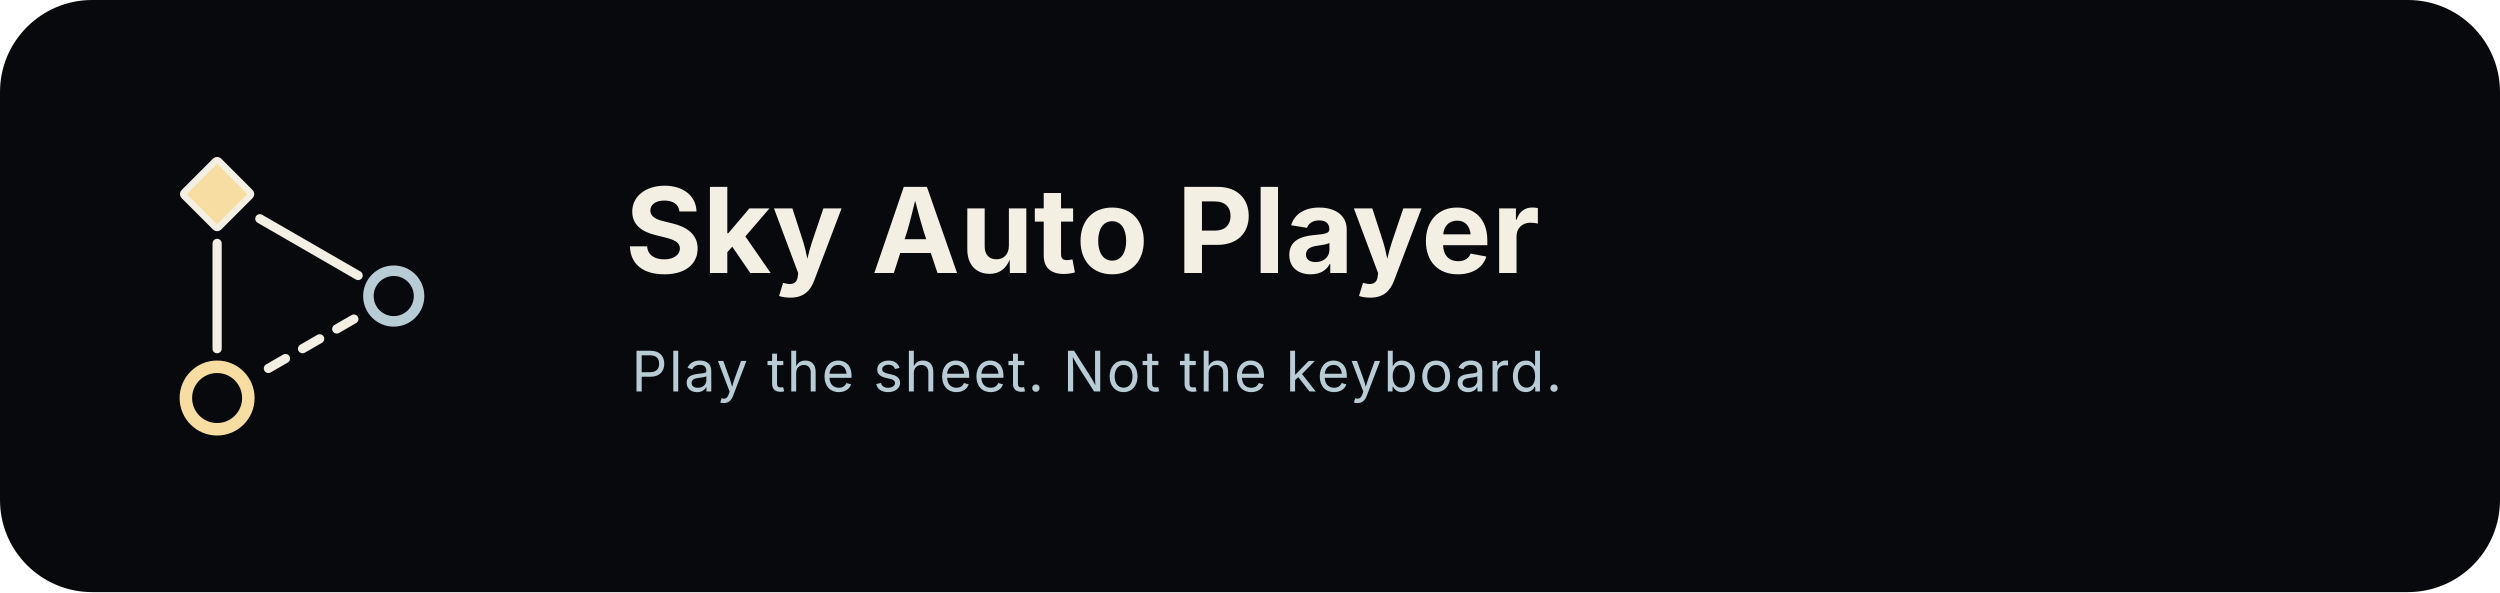
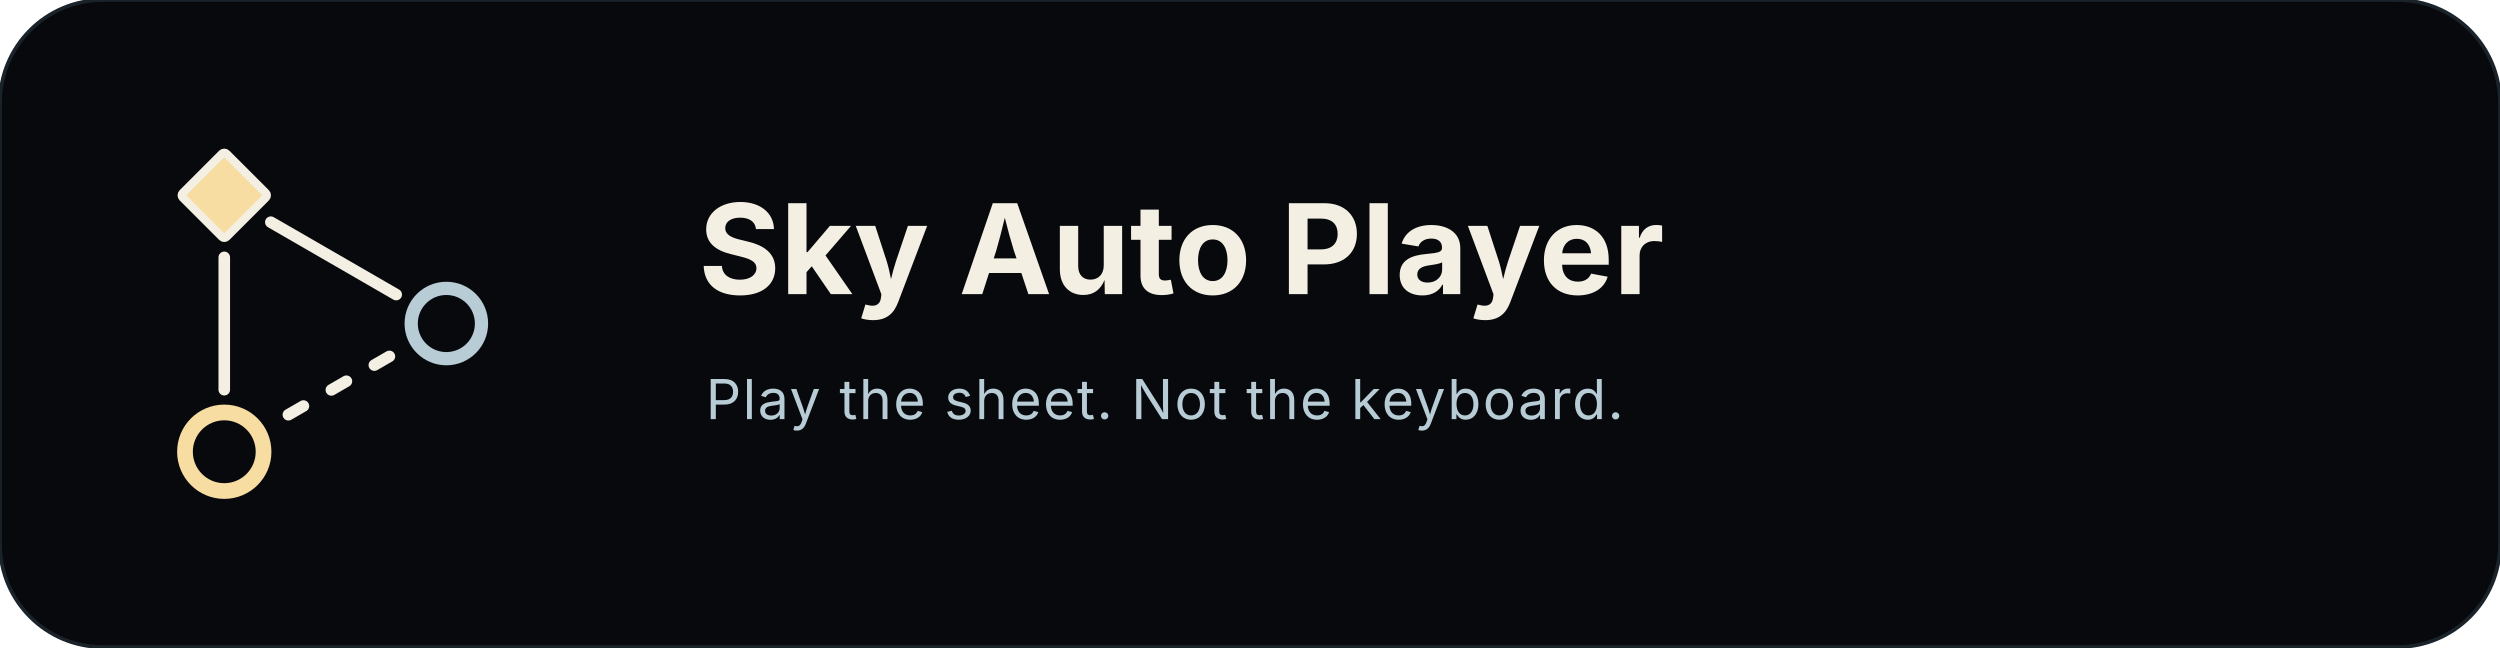
- <svg xmlns="http://www.w3.org/2000/svg" viewBox="0 0 760 180" role="img" aria-labelledby="title desc">
-   <rect width="760" height="180" rx="28" fill="#07090D" />
-   <g transform="translate(26 26)">
+ <svg xmlns="http://www.w3.org/2000/svg" viewBox="0 0 680 176" role="img" aria-labelledby="title desc">
+   <rect width="680" height="176" rx="28" fill="#07090D" stroke="#1A222A" stroke-width="1" />
+   <g transform="translate(16 16) scale(1.125)">
    <line x1="40" y1="48" x2="40" y2="80" stroke="#F4EFE3" stroke-width="2.8" stroke-linecap="round" />
-     <line x1="52.99" y1="40.5" x2="82.868" y2="57.75" stroke="#F4EFE3" stroke-width="2.8" stroke-linecap="round" />
-     <line x1="55.589" y1="86" x2="60.785" y2="83" stroke="#F4EFE3" stroke-width="2.8" stroke-linecap="round" />
-     <line x1="65.981" y1="80" x2="71.177" y2="77" stroke="#F4EFE3" stroke-width="2.8" stroke-linecap="round" />
-     <line x1="76.373" y1="74" x2="81.569" y2="71" stroke="#F4EFE3" stroke-width="2.8" stroke-linecap="round" />
+     <line x1="51.258" y1="39.5" x2="81.569" y2="57" stroke="#F4EFE3" stroke-width="2.8" stroke-linecap="round" />
+     <line x1="55.502" y1="86.05" x2="59.139" y2="83.95" stroke="#F4EFE3" stroke-width="2.8" stroke-linecap="round" />
+     <line x1="65.894" y1="80.05" x2="69.531" y2="77.95" stroke="#F4EFE3" stroke-width="2.8" stroke-linecap="round" />
+     <line x1="76.287" y1="74.05" x2="79.924" y2="71.95" stroke="#F4EFE3" stroke-width="2.8" stroke-linecap="round" />
    <rect x="32.5" y="25.5" width="15" height="15" rx="0.75" transform="rotate(45 40 33)" fill="#F7DDA2" stroke="#F4EFE3" stroke-width="2" />
    <circle cx="40" cy="95" r="9.5" fill="#07090D" stroke="#F7DDA2" stroke-width="3.8" />
-     <circle cx="93.694" cy="64" r="7.7" fill="#07090D" stroke="#B8CCD6" stroke-width="3.2" />
+     <circle cx="93.694" cy="64" r="8.5" fill="#07090D" stroke="#B8CCD6" stroke-width="3.2" />
  </g>
-   <text x="190" y="83" fill="#F4EFE3" font-family="Inter, Segoe UI, sans-serif" font-size="36" font-weight="650">Sky Auto Player</text>
-   <text x="192" y="119" fill="#B8CCD6" font-family="Inter, Segoe UI, sans-serif" font-size="17" letter-spacing="0.03em">Play the sheet. Not the keyboard.</text>
+   <text x="190" y="80" fill="#F4EFE3" font-family="Inter, Segoe UI, sans-serif" font-size="34" font-weight="650">Sky Auto Player</text>
+   <text x="192" y="114" fill="#B8CCD6" font-family="Inter, Segoe UI, sans-serif" font-size="15" letter-spacing="0.03em">Play the sheet. Not the keyboard.</text>
</svg>
